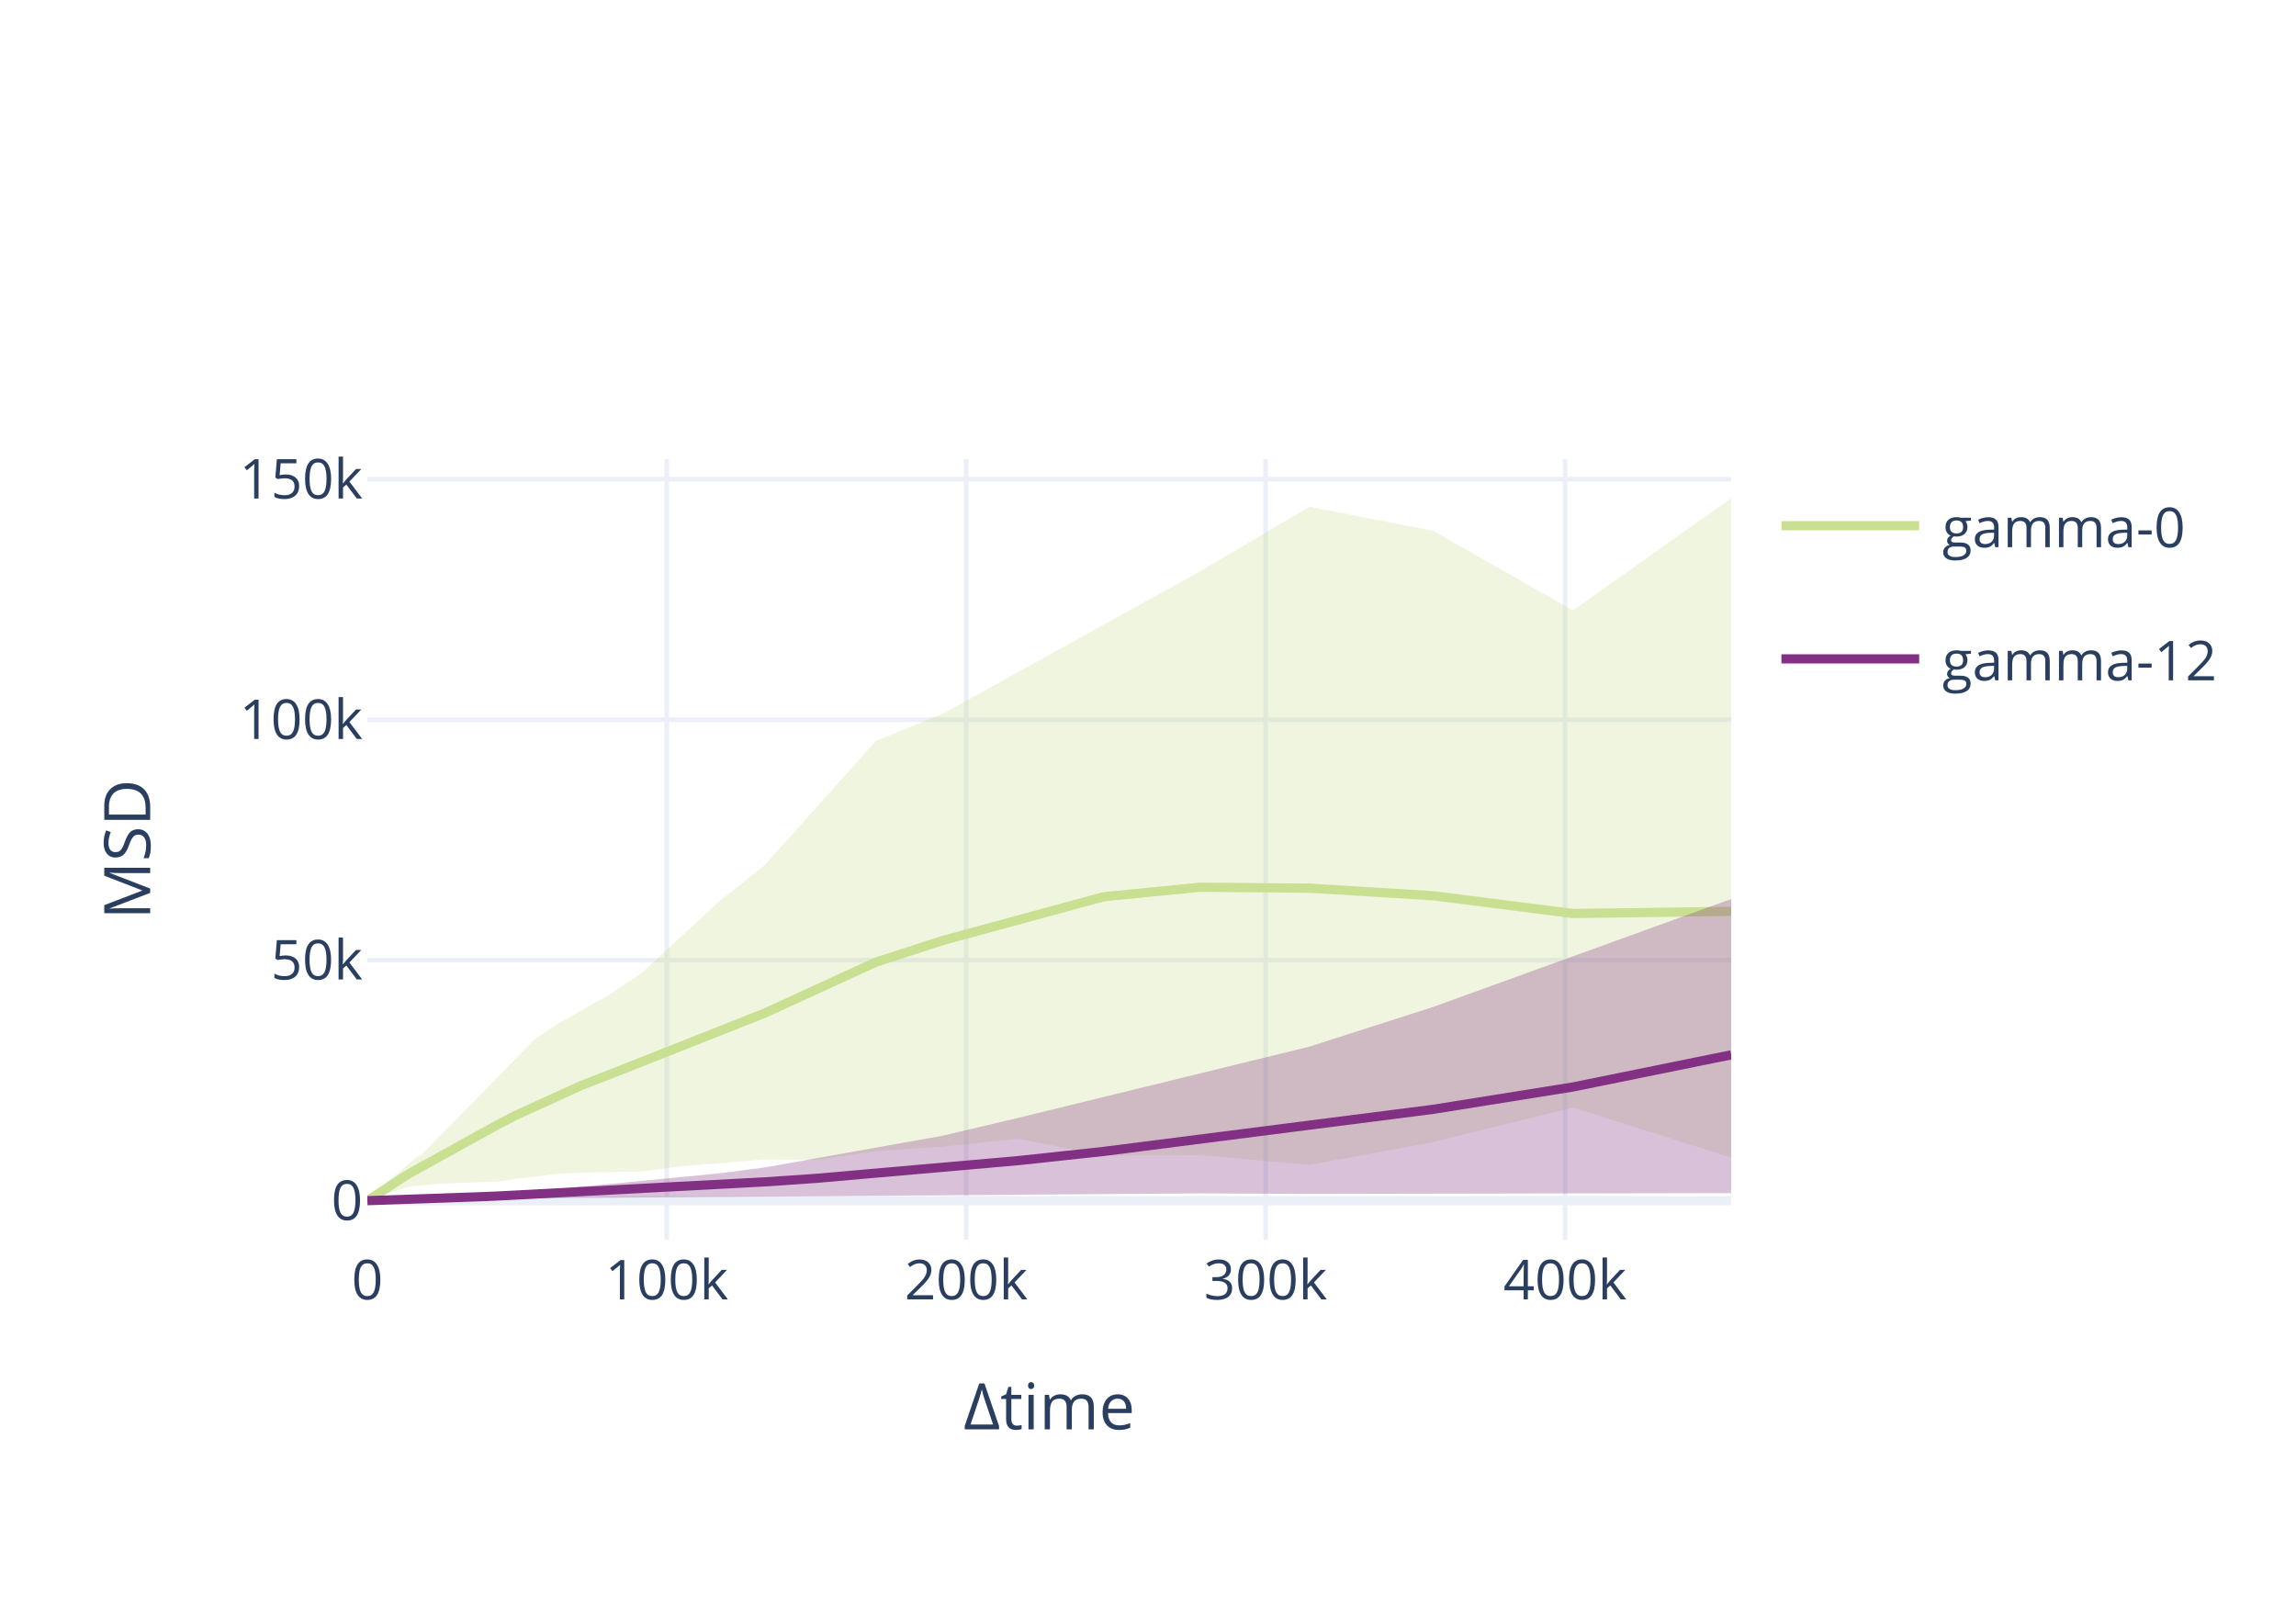
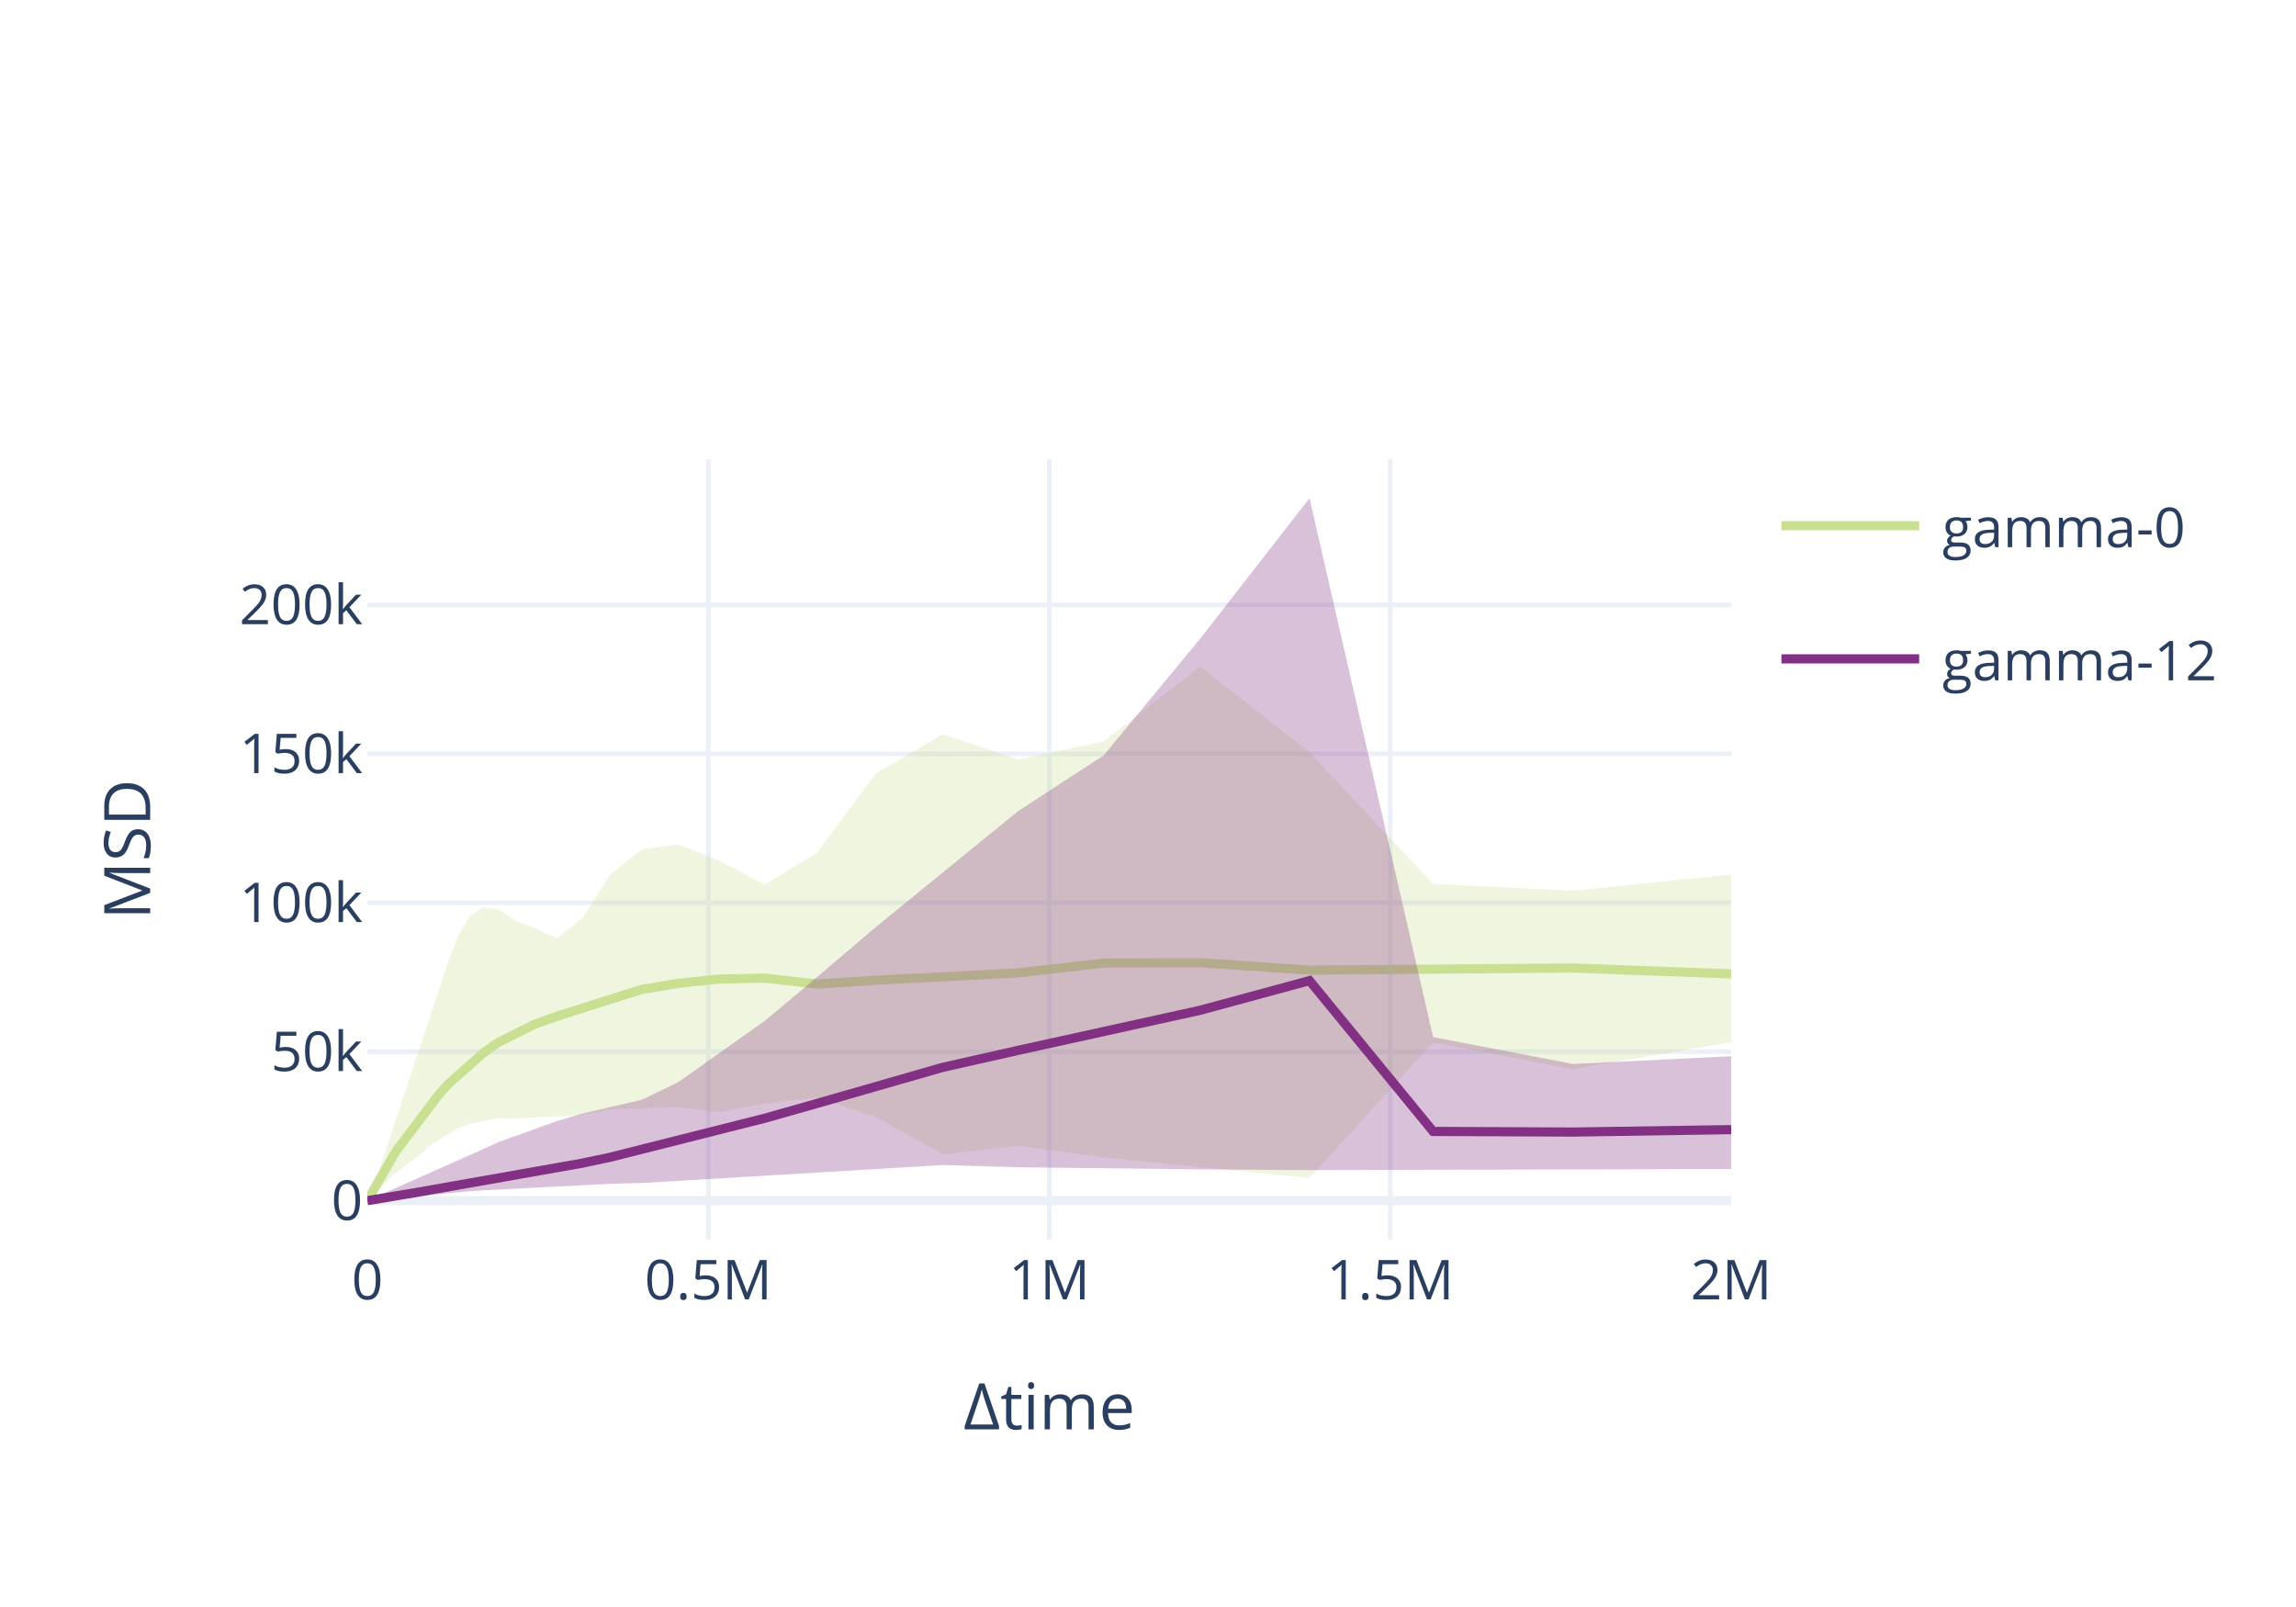
<svg xmlns="http://www.w3.org/2000/svg" class="main-svg" width="500" height="350" style="" viewBox="0 0 500 350">
  <rect x="0" y="0" width="500" height="350" style="fill: rgb(255, 255, 255); fill-opacity: 1;" />
-   <defs id="defs-3cfc79">
+   <defs id="defs-e1bbcd">
    <g class="clips">
-       <clipPath id="clip3cfc79xyplot" class="plotclip">
+       <clipPath id="clipe1bbcdxyplot" class="plotclip">
        <rect width="297" height="170" />
      </clipPath>
-       <clipPath class="axesclip" id="clip3cfc79x">
+       <clipPath class="axesclip" id="clipe1bbcdx">
        <rect x="80" y="0" width="297" height="350" />
      </clipPath>
-       <clipPath class="axesclip" id="clip3cfc79y">
+       <clipPath class="axesclip" id="clipe1bbcdy">
        <rect x="0" y="100" width="500" height="170" />
      </clipPath>
-       <clipPath class="axesclip" id="clip3cfc79xy">
+       <clipPath class="axesclip" id="clipe1bbcdxy">
        <rect x="80" y="100" width="297" height="170" />
      </clipPath>
    </g>
    <g class="gradients" />
    <g class="patterns" />
  </defs>
  <g class="bglayer" />
  <g class="layer-below">
    <g class="imagelayer" />
    <g class="shapelayer" />
  </g>
  <g class="cartesianlayer">
    <g class="subplot xy">
      <g class="layer-subplot">
        <g class="shapelayer" />
        <g class="imagelayer" />
      </g>
      <g class="minor-gridlayer">
        <g class="x" />
        <g class="y" />
      </g>
      <g class="gridlayer">
        <g class="x">
-           <path class="xgrid crisp" transform="translate(145.2,0)" d="M0,100v170" style="stroke: rgb(235, 240, 248); stroke-opacity: 1; stroke-width: 1px;" />
-           <path class="xgrid crisp" transform="translate(210.41,0)" d="M0,100v170" style="stroke: rgb(235, 240, 248); stroke-opacity: 1; stroke-width: 1px;" />
-           <path class="xgrid crisp" transform="translate(275.61,0)" d="M0,100v170" style="stroke: rgb(235, 240, 248); stroke-opacity: 1; stroke-width: 1px;" />
-           <path class="xgrid crisp" transform="translate(340.82,0)" d="M0,100v170" style="stroke: rgb(235, 240, 248); stroke-opacity: 1; stroke-width: 1px;" />
+           <path class="xgrid crisp" transform="translate(154.25,0)" d="M0,100v170" style="stroke: rgb(235, 240, 248); stroke-opacity: 1; stroke-width: 1px;" />
+           <path class="xgrid crisp" transform="translate(228.5,0)" d="M0,100v170" style="stroke: rgb(235, 240, 248); stroke-opacity: 1; stroke-width: 1px;" />
+           <path class="xgrid crisp" transform="translate(302.75,0)" d="M0,100v170" style="stroke: rgb(235, 240, 248); stroke-opacity: 1; stroke-width: 1px;" />
        </g>
        <g class="y">
-           <path class="ygrid crisp" transform="translate(0,209.12)" d="M80,0h297" style="stroke: rgb(235, 240, 248); stroke-opacity: 1; stroke-width: 1px;" />
-           <path class="ygrid crisp" transform="translate(0,156.75)" d="M80,0h297" style="stroke: rgb(235, 240, 248); stroke-opacity: 1; stroke-width: 1px;" />
-           <path class="ygrid crisp" transform="translate(0,104.37)" d="M80,0h297" style="stroke: rgb(235, 240, 248); stroke-opacity: 1; stroke-width: 1px;" />
+           <path class="ygrid crisp" transform="translate(0,229.06)" d="M80,0h297" style="stroke: rgb(235, 240, 248); stroke-opacity: 1; stroke-width: 1px;" />
+           <path class="ygrid crisp" transform="translate(0,196.62)" d="M80,0h297" style="stroke: rgb(235, 240, 248); stroke-opacity: 1; stroke-width: 1px;" />
+           <path class="ygrid crisp" transform="translate(0,164.18)" d="M80,0h297" style="stroke: rgb(235, 240, 248); stroke-opacity: 1; stroke-width: 1px;" />
+           <path class="ygrid crisp" transform="translate(0,131.74)" d="M80,0h297" style="stroke: rgb(235, 240, 248); stroke-opacity: 1; stroke-width: 1px;" />
        </g>
      </g>
      <g class="zerolinelayer">
        <path class="yzl zl crisp" transform="translate(0,261.5)" d="M80,0h297" style="stroke: rgb(235, 240, 248); stroke-opacity: 1; stroke-width: 2px;" />
      </g>
      <g class="layer-between">
        <g class="shapelayer" />
        <g class="imagelayer" />
      </g>
      <path class="xlines-below" />
      <path class="ylines-below" />
      <g class="overlines-below" />
      <g class="xaxislayer-below" />
      <g class="yaxislayer-below" />
      <g class="overaxes-below" />
      <g class="overplot">
-         <g class="xy" transform="translate(80,100)" clip-path="url(#clip3cfc79xyplot)">
+         <g class="xy" transform="translate(80,100)" clip-path="url(#clipe1bbcdxyplot)">
          <g class="scatterlayer mlayer">
-             <g class="trace scatter trace938fb4" style="stroke-miterlimit: 2; opacity: 1;">
+             <g class="trace scatter trace30da83" style="stroke-miterlimit: 2; opacity: 1;">
              <g class="fills" />
              <g class="errorbars" />
              <g class="lines">
-                 <path class="js-line" d="M0,161.5L8.31,156.1L9.4,155.44L28.53,144.87L32.28,142.93L46.72,136.35L52.86,133.98L76.51,124.63L86.55,120.65L110.76,109.54L125.29,104.84L160.33,95.31L181.37,93.23L205.17,93.44L232.09,95.09L262.55,98.96L297,98.48" style="vector-effect: none; fill: none; stroke: rgb(201, 223, 146); stroke-opacity: 1; stroke-width: 2px; opacity: 1;" />
-               </g>
-               <g class="points" />
-               <g class="text" />
-             </g>
-             <g class="trace scatter trace01b8cd" style="stroke-miterlimit: 2; opacity: 0.3;">
+                 <path class="js-line" d="M0,161.5L5.74,151.54L6.5,150.39L15.4,138.59L17.43,136.28L25.22,129.36L28.53,127.03L36.51,123.04L41.31,121.33L59.79,115.49L67.64,114.18L76.52,113.25L86.56,113.03L97.91,114.33L110.76,113.49L141.74,111.89L160.33,109.76L181.37,109.67L205.17,111.29L262.55,110.83L297,112.11" style="vector-effect: none; fill: none; stroke: rgb(201, 223, 146); stroke-opacity: 1; stroke-width: 2px; opacity: 1;" />
+               </g>
+               <g class="points" />
+               <g class="text" />
+             </g>
+             <g class="trace scatter trace0252f4" style="stroke-miterlimit: 2; opacity: 0.3;">
              <g class="fills">
                <g>
-                   <path class="js-fill" d="M0,161.5L8.31,158.67L9.4,158.4L15.4,157.8L17.42,157.74L28.53,157.34L32.28,156.76L41.3,155.67L46.72,155.4L59.79,155.14L67.64,154.07L86.55,152.54L97.91,152.6L110.76,150.73L125.29,149.72L141.73,148.03L160.33,151.68L181.37,151.59L205.17,153.74L232.09,148.73L262.55,141.23L297,152.13L297,8.5L262.55,32.95L232.09,15.63L205.17,10.37L181.37,24.42L125.29,55.48L110.76,61.35L86.55,88.41L76.51,96.4L59.79,111.87L52.86,116.55L41.3,123.07L36.51,126.28L12.03,151.26L10.64,152.16L2.14,159.21L1.88,159.45L0,161.5Z" style="fill: rgb(201, 223, 146); fill-opacity: 1; stroke-width: 0;" />
+                   <path class="js-fill" d="M0,161.5L5.74,155.68L6.5,155.22L12.04,150.99L13.62,149.54L19.71,145.7L22.3,144.73L28.53,143.52L32.28,143.61L46.73,142.85L52.86,141.6L67.64,141.15L76.52,142.19L86.56,140.35L97.91,139.06L110.76,143.29L125.29,151.42L141.74,149.54L160.33,152.09L205.17,156.54L232.09,127.04L262.55,132.89L297,126.96L297,90.46L262.55,94.01L232.09,92.53L205.17,63.85L181.37,45.17L160.33,61.48L141.74,65.41L125.29,59.94L110.76,68.44L97.91,85.72L86.56,92.7L76.52,87.4L67.64,83.93L59.79,84.98L52.86,90.54L46.73,100.1L41.31,104.32L36.51,102.23L32.28,100.6L28.53,97.98L25.22,97.69L22.3,99.54L19.71,103.95L17.43,110.01L2.14,156.25L1.89,156.84L0,161.5L0,161.5Z" style="fill: rgb(201, 223, 146); fill-opacity: 1; stroke-width: 0;" />
                </g>
              </g>
              <g class="errorbars" />
              <g class="lines">
-                 <path class="js-line" d="M0,161.5L8.31,158.67L9.4,158.4L15.4,157.8L17.42,157.74L28.53,157.34L32.28,156.76L41.3,155.67L46.72,155.4L59.79,155.14L67.64,154.07L86.55,152.54L97.91,152.6L110.76,150.73L125.29,149.72L141.73,148.03L160.33,151.68L181.37,151.59L205.17,153.74L232.09,148.73L262.55,141.23L297,152.13L297,8.5L262.55,32.95L232.09,15.63L205.17,10.37L181.37,24.42L125.29,55.48L110.76,61.35L86.55,88.41L76.51,96.4L59.79,111.87L52.86,116.55L41.3,123.07L36.51,126.28L12.03,151.26L10.64,152.16L2.14,159.21L1.88,159.45L0,161.5" style="vector-effect: none; fill: none; stroke: rgb(0, 0, 0); stroke-opacity: 0; stroke-width: 2px; opacity: 1;" />
-               </g>
-               <g class="points" />
-               <g class="text" />
-             </g>
-             <g class="trace scatter trace46f14e" style="stroke-miterlimit: 2; opacity: 1;">
+                 <path class="js-line" d="M0,161.5L5.74,155.68L6.5,155.22L12.04,150.99L13.62,149.54L19.71,145.7L22.3,144.73L28.53,143.52L32.28,143.61L46.73,142.85L52.86,141.6L67.64,141.15L76.52,142.19L86.56,140.35L97.91,139.06L110.76,143.29L125.29,151.42L141.74,149.54L160.33,152.09L205.17,156.54L232.09,127.04L262.55,132.89L297,126.96L297,90.46L262.55,94.01L232.09,92.53L205.17,63.85L181.37,45.17L160.33,61.48L141.74,65.41L125.29,59.94L110.76,68.44L97.91,85.72L86.56,92.7L76.52,87.4L67.64,83.93L59.79,84.98L52.86,90.54L46.73,100.1L41.31,104.32L36.51,102.23L32.28,100.6L28.53,97.98L25.22,97.69L22.3,99.54L19.71,103.95L17.43,110.01L2.14,156.25L1.89,156.84L0,161.5L0,161.5" style="vector-effect: none; fill: none; stroke: rgb(0, 0, 0); stroke-opacity: 0; stroke-width: 2px; opacity: 1;" />
+               </g>
+               <g class="points" />
+               <g class="text" />
+             </g>
+             <g class="trace scatter trace9cedae" style="stroke-miterlimit: 2; opacity: 1;">
              <g class="fills" />
              <g class="errorbars" />
              <g class="lines">
-                 <path class="js-line" d="M0,161.5L25.22,160.62L28.53,160.48L86.55,157.41L97.91,156.63L141.73,152.78L160.33,150.78L232.09,141.61L262.55,136.74L297,129.74" style="vector-effect: none; fill: none; stroke: rgb(130, 48, 131); stroke-opacity: 1; stroke-width: 2px; opacity: 1;" />
-               </g>
-               <g class="points" />
-               <g class="text" />
-             </g>
-             <g class="trace scatter trace39b36a" style="stroke-miterlimit: 2; opacity: 0.3;">
+                 <path class="js-line" d="M0,161.5L8.31,160.11L9.41,159.94L46.73,153.35L52.86,152.05L86.56,143.55L97.91,140.33L125.29,132.47L141.74,128.76L181.37,120.03L205.17,113.58L232.09,146.42L262.55,146.56L297,146.03" style="vector-effect: none; fill: none; stroke: rgb(130, 48, 131); stroke-opacity: 1; stroke-width: 2px; opacity: 1;" />
+               </g>
+               <g class="points" />
+               <g class="text" />
+             </g>
+             <g class="trace scatter trace5e22a0" style="stroke-miterlimit: 2; opacity: 0.3;">
              <g class="fills">
                <g>
-                   <path class="js-fill" d="M0,161.5L17.42,161.12L19.71,161.09L181.37,159.92L205.17,160.03L297,159.86L297,95.8L232.09,119.31L205.17,127.95L141.73,143.47L125.29,147.35L86.55,154.27L76.51,155.56L46.72,158.45L41.3,158.89L6.49,161.14L5.74,161.18L0,161.5Z" style="fill: rgb(130, 48, 131); fill-opacity: 1; stroke-width: 0;" />
+                   <path class="js-fill" d="M0,161.5L22.3,159.45L25.22,159.25L52.86,157.82L59.79,157.66L125.29,153.74L141.74,154.23L181.37,154.68L205.17,154.85L297,154.6L297,130.04L262.55,131.73L232.09,125.88L205.17,8.5L181.37,39.09L160.33,64.54L141.74,76.64L110.76,101.88L97.91,112.83L86.56,122.33L76.52,129.44L67.64,135.73L59.79,139.52L46.73,142.55L41.31,144.15L28.53,148.76L25.22,150.27L0,161.5L0,161.5Z" style="fill: rgb(130, 48, 131); fill-opacity: 1; stroke-width: 0;" />
                </g>
              </g>
              <g class="errorbars" />
              <g class="lines">
-                 <path class="js-line" d="M0,161.5L17.42,161.12L19.71,161.09L181.37,159.92L205.17,160.03L297,159.86L297,95.8L232.09,119.31L205.17,127.95L141.73,143.47L125.29,147.35L86.55,154.27L76.51,155.56L46.72,158.45L41.3,158.89L6.49,161.14L5.74,161.18L0,161.5" style="vector-effect: none; fill: none; stroke: rgb(0, 0, 0); stroke-opacity: 0; stroke-width: 2px; opacity: 1;" />
+                 <path class="js-line" d="M0,161.5L22.3,159.45L25.22,159.25L52.86,157.82L59.79,157.66L125.29,153.74L141.74,154.23L181.37,154.68L205.17,154.85L297,154.6L297,130.04L262.55,131.73L232.09,125.88L205.17,8.5L181.37,39.09L160.33,64.54L141.74,76.64L110.76,101.88L97.91,112.83L86.56,122.33L76.52,129.44L67.64,135.73L59.79,139.52L46.73,142.55L41.31,144.15L28.53,148.76L25.22,150.27L0,161.5L0,161.5" style="vector-effect: none; fill: none; stroke: rgb(0, 0, 0); stroke-opacity: 0; stroke-width: 2px; opacity: 1;" />
              </g>
              <g class="points" />
              <g class="text" />
            </g>
          </g>
        </g>
      </g>
      <g class="zerolinelayer-above" />
      <path class="xlines-above crisp" d="M0,0" style="fill: none;" />
      <path class="ylines-above crisp" d="M0,0" style="fill: none;" />
      <g class="overlines-above" />
      <g class="xaxislayer-above">
        <g class="xtick">
-           <text text-anchor="middle" x="0" y="283" transform="translate(79.99,0)" style="font-family: 'Open Sans', verdana, arial, sans-serif; font-size: 12px; fill: rgb(42, 63, 95); fill-opacity: 1; white-space: pre;">0</text>
-         </g>
-         <g class="xtick">
-           <text text-anchor="middle" x="0" y="283" style="font-family: 'Open Sans', verdana, arial, sans-serif; font-size: 12px; fill: rgb(42, 63, 95); fill-opacity: 1; white-space: pre;" transform="translate(145.2,0)">100k</text>
-         </g>
-         <g class="xtick">
-           <text text-anchor="middle" x="0" y="283" style="font-family: 'Open Sans', verdana, arial, sans-serif; font-size: 12px; fill: rgb(42, 63, 95); fill-opacity: 1; white-space: pre;" transform="translate(210.41,0)">200k</text>
-         </g>
-         <g class="xtick">
-           <text text-anchor="middle" x="0" y="283" style="font-family: 'Open Sans', verdana, arial, sans-serif; font-size: 12px; fill: rgb(42, 63, 95); fill-opacity: 1; white-space: pre;" transform="translate(275.61,0)">300k</text>
-         </g>
-         <g class="xtick">
-           <text text-anchor="middle" x="0" y="283" style="font-family: 'Open Sans', verdana, arial, sans-serif; font-size: 12px; fill: rgb(42, 63, 95); fill-opacity: 1; white-space: pre;" transform="translate(340.82,0)">400k</text>
+           <text text-anchor="middle" x="0" y="283" transform="translate(80,0)" style="font-family: 'Open Sans', verdana, arial, sans-serif; font-size: 12px; fill: rgb(42, 63, 95); fill-opacity: 1; white-space: pre;">0</text>
+         </g>
+         <g class="xtick">
+           <text text-anchor="middle" x="0" y="283" style="font-family: 'Open Sans', verdana, arial, sans-serif; font-size: 12px; fill: rgb(42, 63, 95); fill-opacity: 1; white-space: pre;" transform="translate(154.25,0)">0.5M</text>
+         </g>
+         <g class="xtick">
+           <text text-anchor="middle" x="0" y="283" style="font-family: 'Open Sans', verdana, arial, sans-serif; font-size: 12px; fill: rgb(42, 63, 95); fill-opacity: 1; white-space: pre;" transform="translate(228.5,0)">1M</text>
+         </g>
+         <g class="xtick">
+           <text text-anchor="middle" x="0" y="283" style="font-family: 'Open Sans', verdana, arial, sans-serif; font-size: 12px; fill: rgb(42, 63, 95); fill-opacity: 1; white-space: pre;" transform="translate(302.75,0)">1.5M</text>
+         </g>
+         <g class="xtick">
+           <text text-anchor="middle" x="0" y="283" style="font-family: 'Open Sans', verdana, arial, sans-serif; font-size: 12px; fill: rgb(42, 63, 95); fill-opacity: 1; white-space: pre;" transform="translate(377,0)">2M</text>
        </g>
      </g>
      <g class="yaxislayer-above">
        <g class="ytick">
          <text text-anchor="end" x="79" y="4.2" transform="translate(0,261.5)" style="font-family: 'Open Sans', verdana, arial, sans-serif; font-size: 12px; fill: rgb(42, 63, 95); fill-opacity: 1; white-space: pre;">0</text>
        </g>
        <g class="ytick">
-           <text text-anchor="end" x="79" y="4.2" style="font-family: 'Open Sans', verdana, arial, sans-serif; font-size: 12px; fill: rgb(42, 63, 95); fill-opacity: 1; white-space: pre;" transform="translate(0,209.12)">50k</text>
-         </g>
-         <g class="ytick">
-           <text text-anchor="end" x="79" y="4.2" style="font-family: 'Open Sans', verdana, arial, sans-serif; font-size: 12px; fill: rgb(42, 63, 95); fill-opacity: 1; white-space: pre;" transform="translate(0,156.75)">100k</text>
-         </g>
-         <g class="ytick">
-           <text text-anchor="end" x="79" y="4.2" style="font-family: 'Open Sans', verdana, arial, sans-serif; font-size: 12px; fill: rgb(42, 63, 95); fill-opacity: 1; white-space: pre;" transform="translate(0,104.37)">150k</text>
+           <text text-anchor="end" x="79" y="4.2" style="font-family: 'Open Sans', verdana, arial, sans-serif; font-size: 12px; fill: rgb(42, 63, 95); fill-opacity: 1; white-space: pre;" transform="translate(0,229.06)">50k</text>
+         </g>
+         <g class="ytick">
+           <text text-anchor="end" x="79" y="4.2" style="font-family: 'Open Sans', verdana, arial, sans-serif; font-size: 12px; fill: rgb(42, 63, 95); fill-opacity: 1; white-space: pre;" transform="translate(0,196.62)">100k</text>
+         </g>
+         <g class="ytick">
+           <text text-anchor="end" x="79" y="4.2" style="font-family: 'Open Sans', verdana, arial, sans-serif; font-size: 12px; fill: rgb(42, 63, 95); fill-opacity: 1; white-space: pre;" transform="translate(0,164.18)">150k</text>
+         </g>
+         <g class="ytick">
+           <text text-anchor="end" x="79" y="4.2" style="font-family: 'Open Sans', verdana, arial, sans-serif; font-size: 12px; fill: rgb(42, 63, 95); fill-opacity: 1; white-space: pre;" transform="translate(0,131.74)">200k</text>
        </g>
      </g>
      <g class="overaxes-above" />
    </g>
  </g>
  <g class="polarlayer" />
  <g class="smithlayer" />
  <g class="ternarylayer" />
  <g class="geolayer" />
  <g class="funnelarealayer" />
  <g class="pielayer" />
  <g class="iciclelayer" />
  <g class="treemaplayer" />
  <g class="sunburstlayer" />
  <g class="glimages" />
-   <defs id="topdefs-3cfc79">
+   <defs id="topdefs-e1bbcd">
    <g class="clips" />
-     <clipPath id="legend3cfc79">
+     <clipPath id="legende1bbcd">
      <rect width="105" height="58" x="0" y="0" />
    </clipPath>
  </defs>
  <g class="layer-above">
    <g class="imagelayer" />
    <g class="shapelayer" />
  </g>
  <g class="infolayer">
    <g class="legend" pointer-events="all" transform="translate(382.94,100)">
      <rect class="bg" shape-rendering="crispEdges" style="stroke: rgb(68, 68, 68); stroke-opacity: 1; fill: rgb(255, 255, 255); fill-opacity: 1; stroke-width: 0px;" width="105" height="58" x="0" y="0" />
-       <g class="scrollbox" transform="" clip-path="url(#legend3cfc79)">
+       <g class="scrollbox" transform="" clip-path="url(#legende1bbcd)">
        <g class="groups" transform="">
          <g class="traces" transform="translate(0,14.5)" style="opacity: 1;">
            <text class="legendtext" text-anchor="start" x="40" y="4.68" style="font-family: 'Open Sans', verdana, arial, sans-serif; font-size: 12px; fill: rgb(42, 63, 95); fill-opacity: 1; white-space: pre;">gamma-0</text>
            <g class="layers" style="opacity: 1;">
              <g class="legendfill" />
              <g class="legendlines">
                <path class="js-line" d="M5,0h30" style="fill: none; stroke: rgb(201, 223, 146); stroke-opacity: 1; stroke-width: 2px;" />
              </g>
              <g class="legendsymbols">
                <g class="legendpoints" />
              </g>
            </g>
            <rect class="legendtoggle" x="0" y="-9.5" width="99.793" height="19" style="fill: rgb(0, 0, 0); fill-opacity: 0;" />
          </g>
        </g>
        <g class="groups" transform="translate(0,10)">
          <g class="traces" transform="translate(0,33.5)" style="opacity: 1;">
            <text class="legendtext" text-anchor="start" x="40" y="4.68" style="font-family: 'Open Sans', verdana, arial, sans-serif; font-size: 12px; fill: rgb(42, 63, 95); fill-opacity: 1; white-space: pre;">gamma-12</text>
            <g class="layers" style="opacity: 1;">
              <g class="legendfill" />
              <g class="legendlines">
                <path class="js-line" d="M5,0h30" style="fill: none; stroke: rgb(130, 48, 131); stroke-opacity: 1; stroke-width: 2px;" />
              </g>
              <g class="legendsymbols">
                <g class="legendpoints" />
              </g>
            </g>
            <rect class="legendtoggle" x="0" y="-9.5" width="99.793" height="19" style="fill: rgb(0, 0, 0); fill-opacity: 0;" />
          </g>
        </g>
      </g>
      <rect class="scrollbar" rx="20" ry="3" width="0" height="0" style="fill: rgb(128, 139, 164); fill-opacity: 1;" x="0" y="0" />
    </g>
    <g class="g-gtitle" />
    <g class="g-xtitle">
      <text class="xtitle" x="228.5" y="311.3" text-anchor="middle" style="opacity: 1; font-family: 'Open Sans', verdana, arial, sans-serif; font-size: 14px; fill: rgb(42, 63, 95); fill-opacity: 1; white-space: pre;">Δtime</text>
    </g>
    <g class="g-ytitle">
      <text class="ytitle" transform="rotate(-90,32.70938,185)" x="32.709" y="185" text-anchor="middle" style="opacity: 1; font-family: 'Open Sans', verdana, arial, sans-serif; font-size: 14px; fill: rgb(42, 63, 95); fill-opacity: 1; white-space: pre;">MSD</text>
    </g>
  </g>
</svg>
